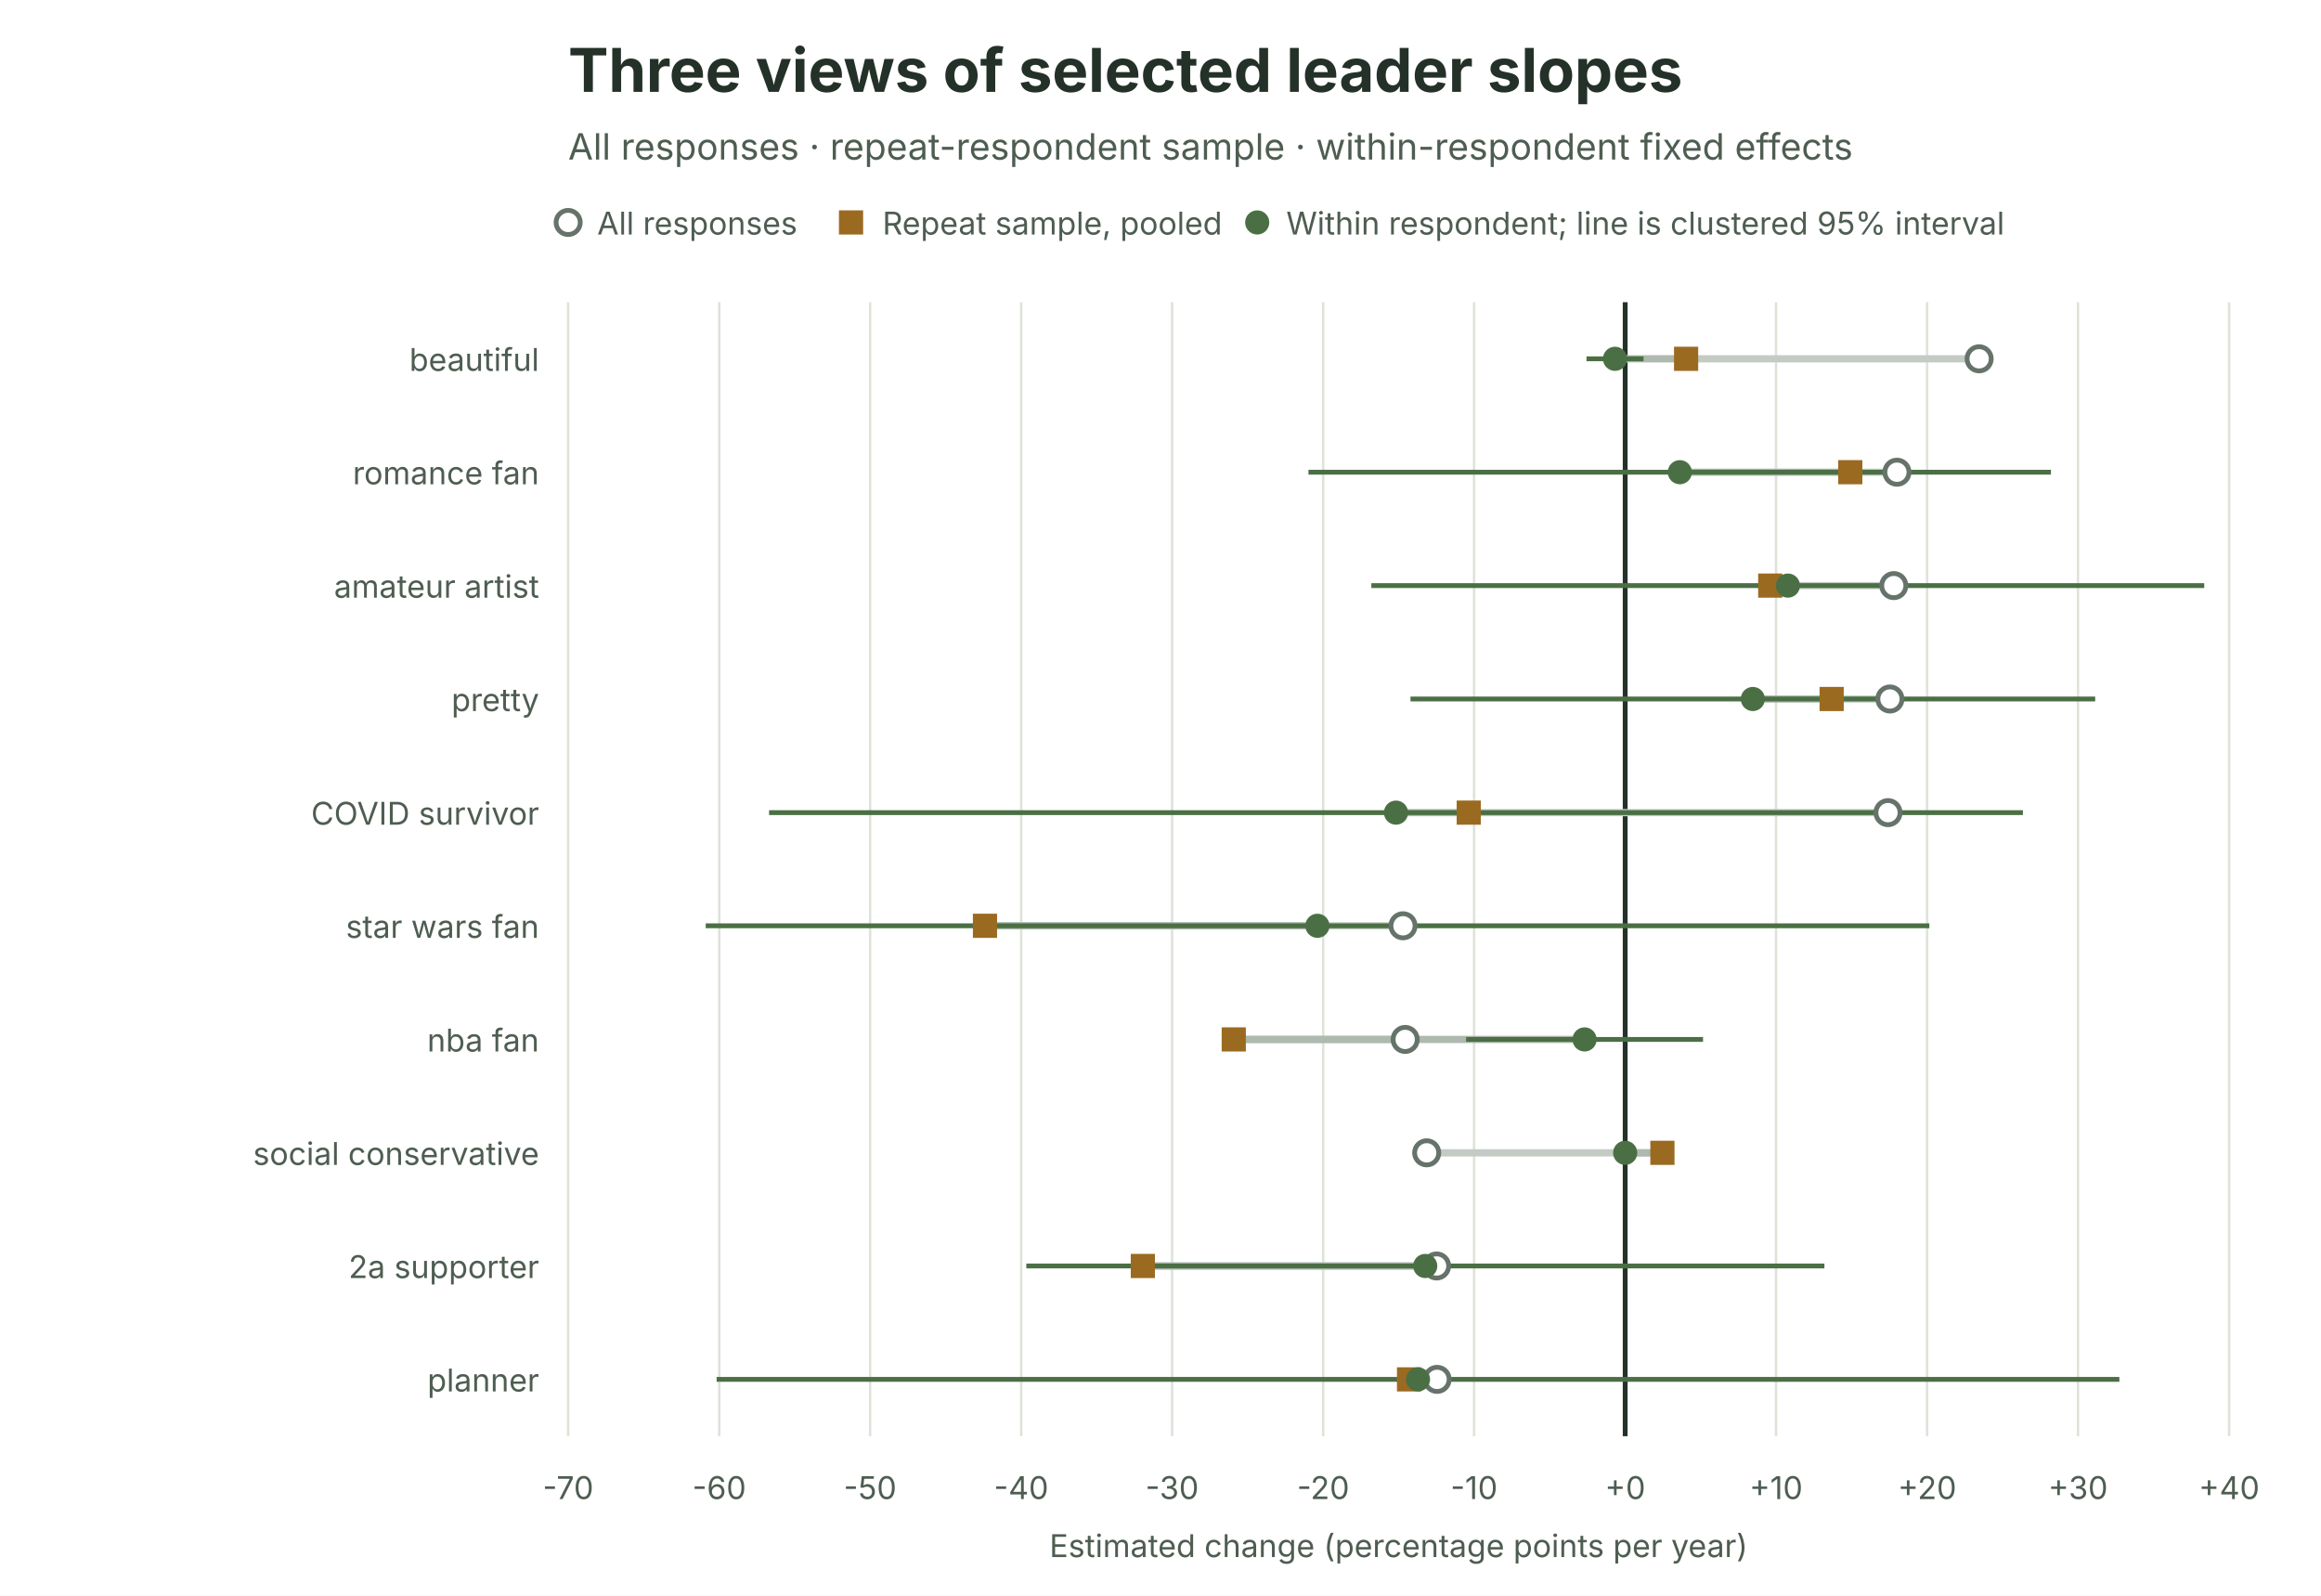
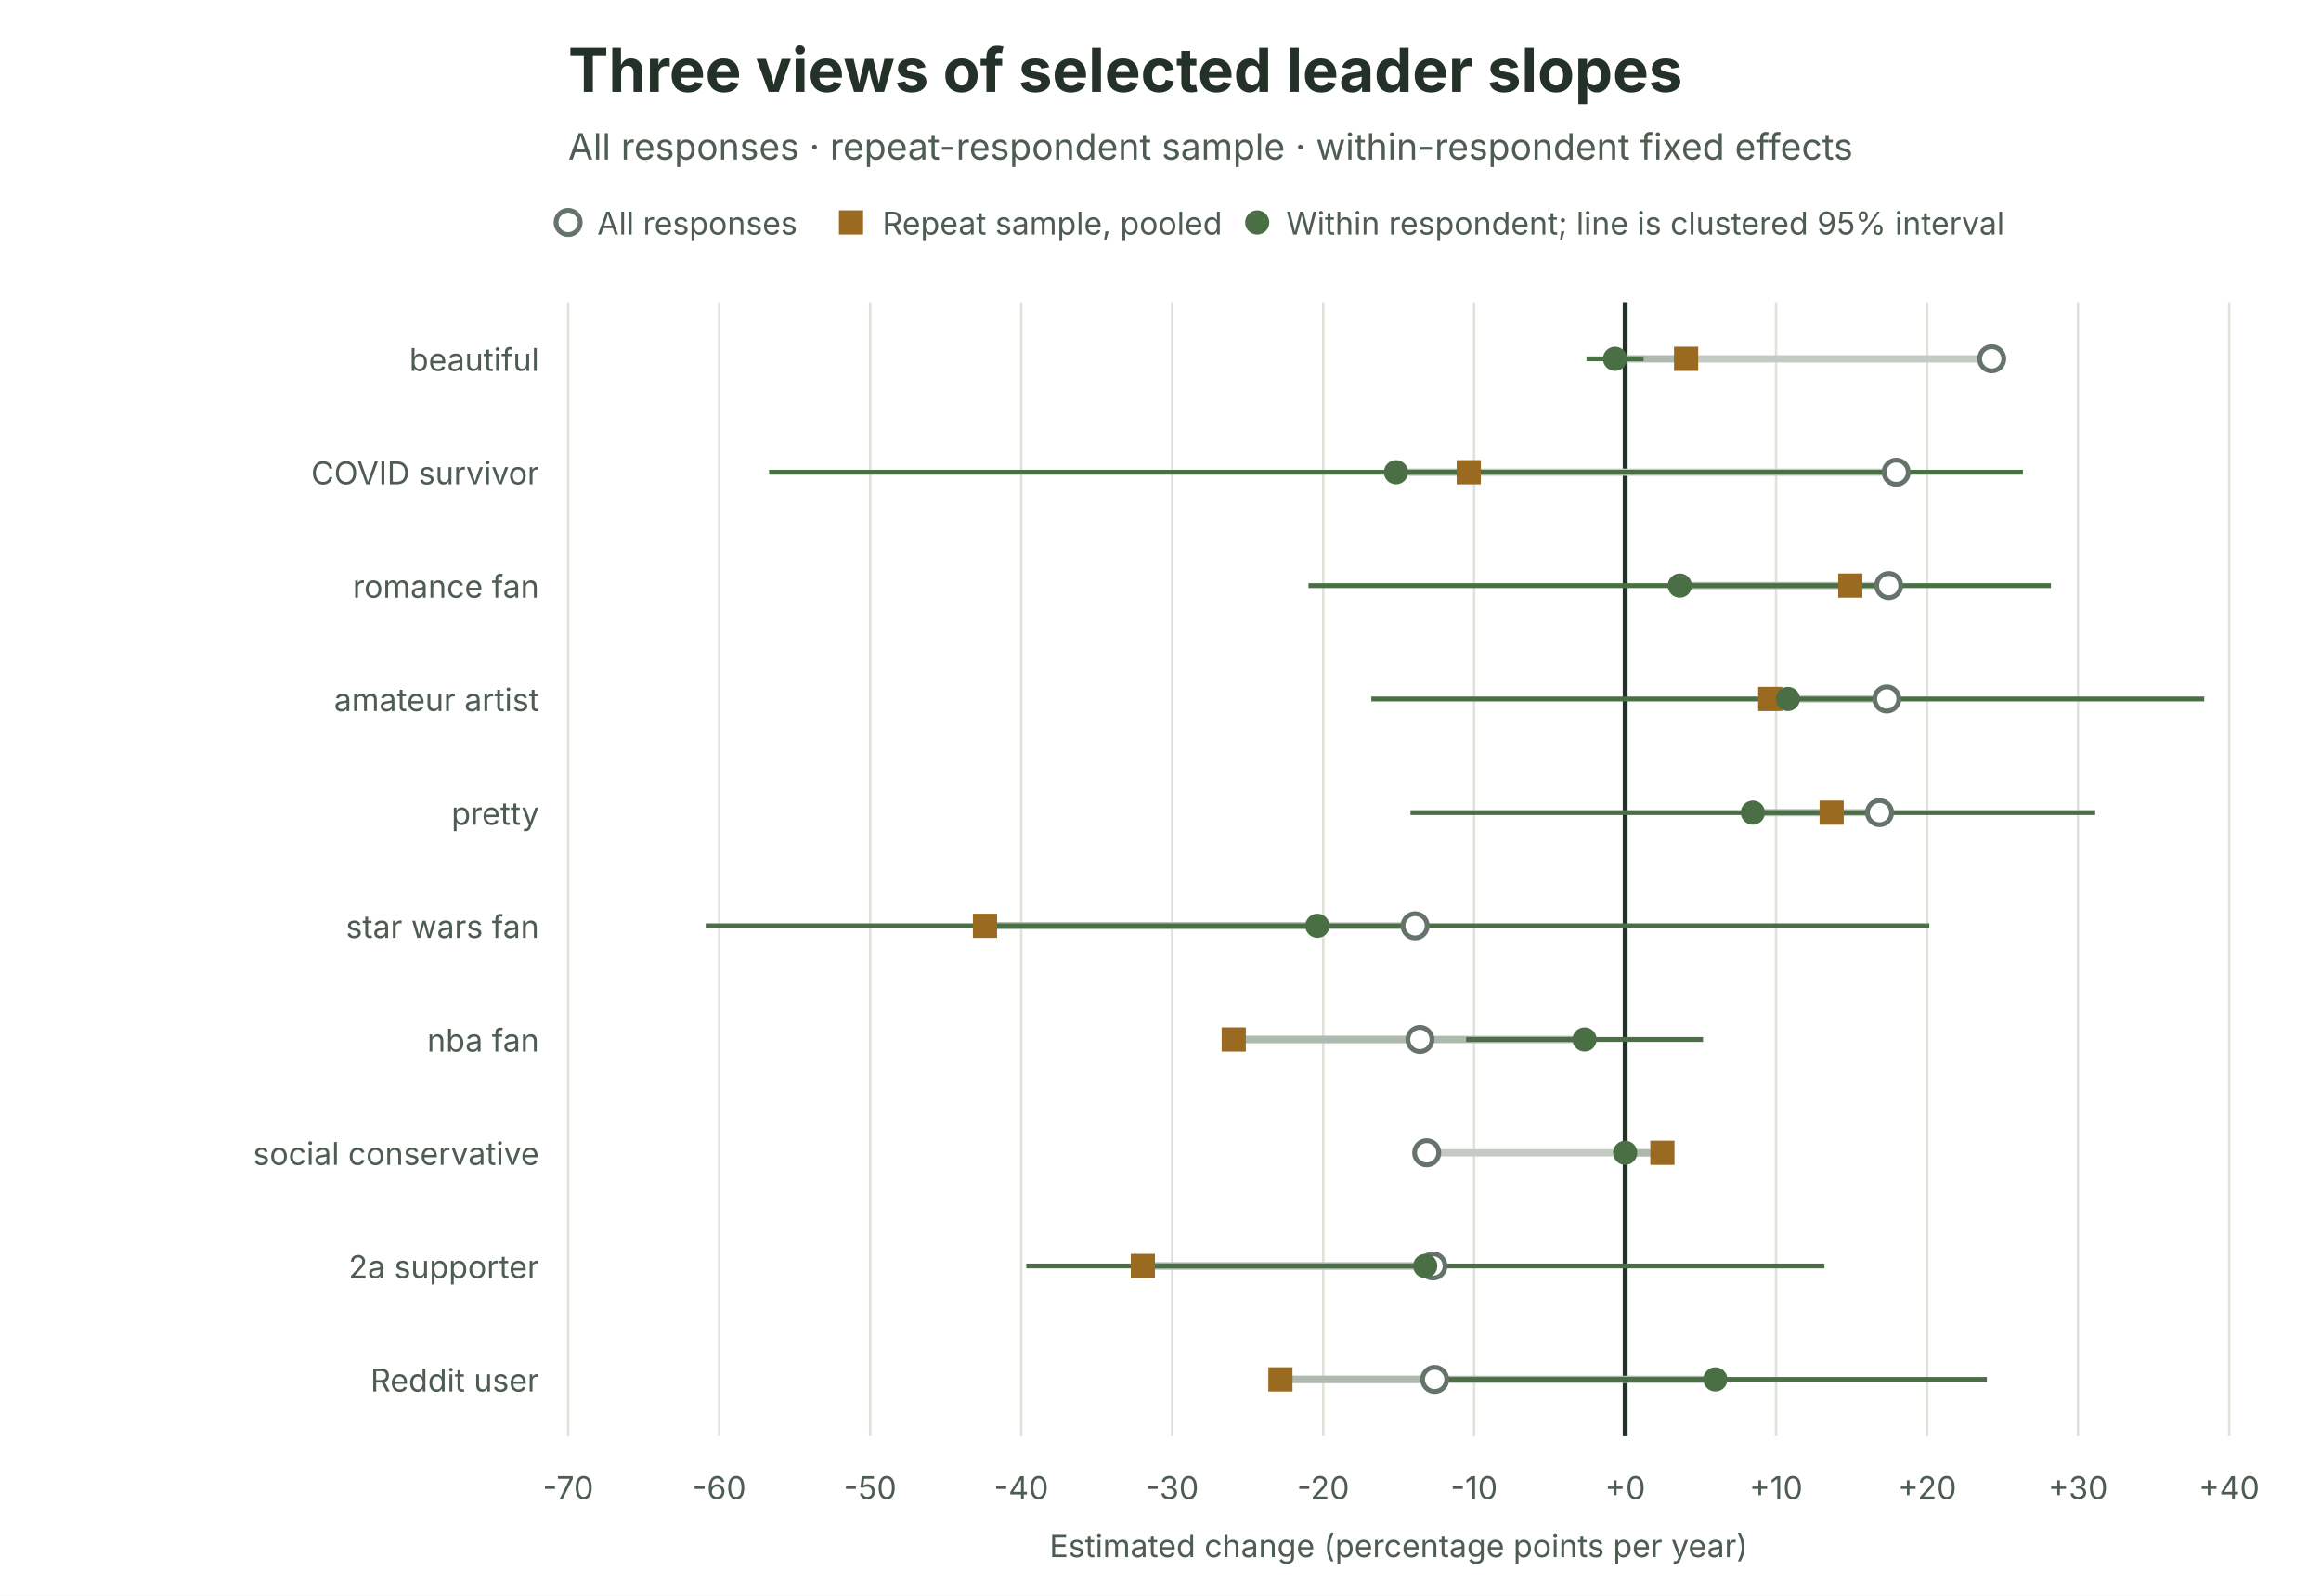
<svg xmlns="http://www.w3.org/2000/svg" width="960" height="660" viewBox="0 0 960 660" role="img" aria-labelledby="title desc">
  <rect width="960" height="660" fill="#ffffff" />
  <style>
    text { font-family: system-ui, -apple-system, sans-serif; fill: #243128; }
    .title { font-size: 25px; font-weight: 700; }
    .subtitle { font-size: 15px; fill: #4e5d51; }
    .axis { stroke: #66736a; stroke-width: 1; }
    .grid { stroke: #dde3d8; stroke-width: 1; }
    .tick { font-size: 13px; fill: #4e5d51; }
  </style>
  <text class="title" x="235" y="38">Three views of selected leader slopes</text>
  <text class="subtitle" x="235" y="66">All responses · repeat-respondent sample · within-respondent fixed effects</text>
  <circle cx="235" cy="92" r="5" fill="#ffffff" stroke="#66736a" stroke-width="2" />
  <text class="tick" x="247" y="97">All responses</text>
  <rect x="347" y="87" width="10" height="10" fill="#9B6A21" />
  <text class="tick" x="365" y="97">Repeat sample, pooled</text>
  <circle cx="520" cy="92" r="5" fill="#4B6F44" />
  <text class="tick" x="532" y="97">Within respondent; line is clustered 95% interval</text>
  <line class="grid" x1="235.0" y1="125" x2="235.0" y2="594" />
  <text class="tick" text-anchor="middle" x="235.0" y="620">-70</text>
  <line class="grid" x1="297.5" y1="125" x2="297.5" y2="594" />
  <text class="tick" text-anchor="middle" x="297.5" y="620">-60</text>
  <line class="grid" x1="359.9" y1="125" x2="359.9" y2="594" />
  <text class="tick" text-anchor="middle" x="359.9" y="620">-50</text>
  <line class="grid" x1="422.4" y1="125" x2="422.4" y2="594" />
  <text class="tick" text-anchor="middle" x="422.4" y="620">-40</text>
  <line class="grid" x1="484.8" y1="125" x2="484.8" y2="594" />
  <text class="tick" text-anchor="middle" x="484.8" y="620">-30</text>
  <line class="grid" x1="547.3" y1="125" x2="547.3" y2="594" />
  <text class="tick" text-anchor="middle" x="547.3" y="620">-20</text>
  <line class="grid" x1="609.7" y1="125" x2="609.7" y2="594" />
  <text class="tick" text-anchor="middle" x="609.7" y="620">-10</text>
  <line class="grid" x1="672.2" y1="125" x2="672.2" y2="594" />
  <text class="tick" text-anchor="middle" x="672.2" y="620">+0</text>
  <line class="grid" x1="734.6" y1="125" x2="734.6" y2="594" />
  <text class="tick" text-anchor="middle" x="734.6" y="620">+10</text>
  <line class="grid" x1="797.1" y1="125" x2="797.1" y2="594" />
  <text class="tick" text-anchor="middle" x="797.1" y="620">+20</text>
  <line class="grid" x1="859.5" y1="125" x2="859.5" y2="594" />
  <text class="tick" text-anchor="middle" x="859.5" y="620">+30</text>
  <line class="grid" x1="922.0" y1="125" x2="922.0" y2="594" />
  <text class="tick" text-anchor="middle" x="922.0" y="620">+40</text>
  <line x1="672.2" y1="125" x2="672.2" y2="594" stroke="#243128" stroke-width="2" />
  <text class="tick" text-anchor="end" x="223" y="153.4">beautiful</text>
-   <line x1="818.6" y1="148.4" x2="697.4" y2="148.4" stroke="#c4cbc5" stroke-width="3" />
+   <line x1="823.8" y1="148.4" x2="697.4" y2="148.4" stroke="#c4cbc5" stroke-width="3" />
  <line x1="697.4" y1="148.4" x2="668.0" y2="148.4" stroke="#aeb9b0" stroke-width="3" />
  <line x1="656.2" y1="148.4" x2="679.8" y2="148.4" stroke="#4B6F44" stroke-width="2" />
-   <circle cx="818.6" cy="148.4" r="5" fill="#ffffff" stroke="#66736a" stroke-width="2" />
+   <circle cx="823.8" cy="148.4" r="5" fill="#ffffff" stroke="#66736a" stroke-width="2" />
  <rect x="692.4" y="143.4" width="10" height="10" fill="#9B6A21" />
  <circle cx="668.0" cy="148.4" r="5" fill="#4B6F44" />
-   <text class="tick" text-anchor="end" x="223" y="200.3">romance fan</text>
-   <line x1="784.6" y1="195.3" x2="765.3" y2="195.3" stroke="#c4cbc5" stroke-width="3" />
-   <line x1="765.3" y1="195.3" x2="694.8" y2="195.3" stroke="#aeb9b0" stroke-width="3" />
-   <line x1="541.2" y1="195.3" x2="848.3" y2="195.3" stroke="#4B6F44" stroke-width="2" />
-   <circle cx="784.6" cy="195.3" r="5" fill="#ffffff" stroke="#66736a" stroke-width="2" />
-   <rect x="760.3" y="190.3" width="10" height="10" fill="#9B6A21" />
-   <circle cx="694.8" cy="195.3" r="5" fill="#4B6F44" />
-   <text class="tick" text-anchor="end" x="223" y="247.2">amateur artist</text>
-   <line x1="783.3" y1="242.2" x2="732.2" y2="242.2" stroke="#c4cbc5" stroke-width="3" />
-   <line x1="732.2" y1="242.2" x2="739.5" y2="242.2" stroke="#aeb9b0" stroke-width="3" />
-   <line x1="567.2" y1="242.2" x2="911.7" y2="242.2" stroke="#4B6F44" stroke-width="2" />
-   <circle cx="783.3" cy="242.2" r="5" fill="#ffffff" stroke="#66736a" stroke-width="2" />
-   <rect x="727.2" y="237.2" width="10" height="10" fill="#9B6A21" />
-   <circle cx="739.5" cy="242.2" r="5" fill="#4B6F44" />
-   <text class="tick" text-anchor="end" x="223" y="294.1">pretty</text>
-   <line x1="781.7" y1="289.1" x2="757.6" y2="289.1" stroke="#c4cbc5" stroke-width="3" />
-   <line x1="757.6" y1="289.1" x2="725.0" y2="289.1" stroke="#aeb9b0" stroke-width="3" />
-   <line x1="583.4" y1="289.1" x2="866.6" y2="289.1" stroke="#4B6F44" stroke-width="2" />
-   <circle cx="781.7" cy="289.1" r="5" fill="#ffffff" stroke="#66736a" stroke-width="2" />
-   <rect x="752.6" y="284.1" width="10" height="10" fill="#9B6A21" />
-   <circle cx="725.0" cy="289.1" r="5" fill="#4B6F44" />
-   <text class="tick" text-anchor="end" x="223" y="341.1">COVID survivor</text>
-   <line x1="780.9" y1="336.1" x2="607.5" y2="336.1" stroke="#c4cbc5" stroke-width="3" />
-   <line x1="607.5" y1="336.1" x2="577.4" y2="336.1" stroke="#aeb9b0" stroke-width="3" />
-   <line x1="318.1" y1="336.1" x2="836.7" y2="336.1" stroke="#4B6F44" stroke-width="2" />
-   <circle cx="780.9" cy="336.1" r="5" fill="#ffffff" stroke="#66736a" stroke-width="2" />
-   <rect x="602.5" y="331.1" width="10" height="10" fill="#9B6A21" />
-   <circle cx="577.4" cy="336.1" r="5" fill="#4B6F44" />
+   <text class="tick" text-anchor="end" x="223" y="200.3">COVID survivor</text>
+   <line x1="784.3" y1="195.3" x2="607.5" y2="195.3" stroke="#c4cbc5" stroke-width="3" />
+   <line x1="607.5" y1="195.3" x2="577.4" y2="195.3" stroke="#aeb9b0" stroke-width="3" />
+   <line x1="318.1" y1="195.3" x2="836.7" y2="195.3" stroke="#4B6F44" stroke-width="2" />
+   <circle cx="784.3" cy="195.3" r="5" fill="#ffffff" stroke="#66736a" stroke-width="2" />
+   <rect x="602.5" y="190.3" width="10" height="10" fill="#9B6A21" />
+   <circle cx="577.4" cy="195.3" r="5" fill="#4B6F44" />
+   <text class="tick" text-anchor="end" x="223" y="247.2">romance fan</text>
+   <line x1="781.2" y1="242.2" x2="765.3" y2="242.2" stroke="#c4cbc5" stroke-width="3" />
+   <line x1="765.3" y1="242.2" x2="694.8" y2="242.2" stroke="#aeb9b0" stroke-width="3" />
+   <line x1="541.2" y1="242.2" x2="848.3" y2="242.2" stroke="#4B6F44" stroke-width="2" />
+   <circle cx="781.2" cy="242.2" r="5" fill="#ffffff" stroke="#66736a" stroke-width="2" />
+   <rect x="760.3" y="237.2" width="10" height="10" fill="#9B6A21" />
+   <circle cx="694.8" cy="242.2" r="5" fill="#4B6F44" />
+   <text class="tick" text-anchor="end" x="223" y="294.1">amateur artist</text>
+   <line x1="780.4" y1="289.1" x2="732.2" y2="289.1" stroke="#c4cbc5" stroke-width="3" />
+   <line x1="732.2" y1="289.1" x2="739.5" y2="289.1" stroke="#aeb9b0" stroke-width="3" />
+   <line x1="567.2" y1="289.1" x2="911.7" y2="289.1" stroke="#4B6F44" stroke-width="2" />
+   <circle cx="780.4" cy="289.1" r="5" fill="#ffffff" stroke="#66736a" stroke-width="2" />
+   <rect x="727.2" y="284.1" width="10" height="10" fill="#9B6A21" />
+   <circle cx="739.5" cy="289.1" r="5" fill="#4B6F44" />
+   <text class="tick" text-anchor="end" x="223" y="341.1">pretty</text>
+   <line x1="777.4" y1="336.1" x2="757.6" y2="336.1" stroke="#c4cbc5" stroke-width="3" />
+   <line x1="757.6" y1="336.1" x2="725.0" y2="336.1" stroke="#aeb9b0" stroke-width="3" />
+   <line x1="583.4" y1="336.1" x2="866.6" y2="336.1" stroke="#4B6F44" stroke-width="2" />
+   <circle cx="777.4" cy="336.1" r="5" fill="#ffffff" stroke="#66736a" stroke-width="2" />
+   <rect x="752.6" y="331.1" width="10" height="10" fill="#9B6A21" />
+   <circle cx="725.0" cy="336.1" r="5" fill="#4B6F44" />
  <text class="tick" text-anchor="end" x="223" y="387.9">star wars fan</text>
-   <line x1="580.3" y1="382.9" x2="407.4" y2="382.9" stroke="#c4cbc5" stroke-width="3" />
+   <line x1="585.3" y1="382.9" x2="407.4" y2="382.9" stroke="#c4cbc5" stroke-width="3" />
  <line x1="407.4" y1="382.9" x2="544.9" y2="382.9" stroke="#aeb9b0" stroke-width="3" />
  <line x1="291.9" y1="382.9" x2="798.0" y2="382.9" stroke="#4B6F44" stroke-width="2" />
-   <circle cx="580.3" cy="382.9" r="5" fill="#ffffff" stroke="#66736a" stroke-width="2" />
+   <circle cx="585.3" cy="382.9" r="5" fill="#ffffff" stroke="#66736a" stroke-width="2" />
  <rect x="402.4" y="377.9" width="10" height="10" fill="#9B6A21" />
  <circle cx="544.9" cy="382.9" r="5" fill="#4B6F44" />
  <text class="tick" text-anchor="end" x="223" y="434.9">nba fan</text>
-   <line x1="581.2" y1="429.9" x2="510.3" y2="429.9" stroke="#c4cbc5" stroke-width="3" />
+   <line x1="587.3" y1="429.9" x2="510.3" y2="429.9" stroke="#c4cbc5" stroke-width="3" />
  <line x1="510.3" y1="429.9" x2="655.4" y2="429.9" stroke="#aeb9b0" stroke-width="3" />
  <line x1="606.4" y1="429.9" x2="704.4" y2="429.9" stroke="#4B6F44" stroke-width="2" />
-   <circle cx="581.2" cy="429.9" r="5" fill="#ffffff" stroke="#66736a" stroke-width="2" />
+   <circle cx="587.3" cy="429.9" r="5" fill="#ffffff" stroke="#66736a" stroke-width="2" />
  <rect x="505.3" y="424.9" width="10" height="10" fill="#9B6A21" />
  <circle cx="655.4" cy="429.9" r="5" fill="#4B6F44" />
  <text class="tick" text-anchor="end" x="223" y="481.8">social conservative</text>
  <line x1="590.1" y1="476.8" x2="687.6" y2="476.8" stroke="#c4cbc5" stroke-width="3" />
  <line x1="687.6" y1="476.8" x2="672.2" y2="476.8" stroke="#aeb9b0" stroke-width="3" />
  <circle cx="590.1" cy="476.8" r="5" fill="#ffffff" stroke="#66736a" stroke-width="2" />
  <rect x="682.6" y="471.8" width="10" height="10" fill="#9B6A21" />
  <circle cx="672.2" cy="476.8" r="5" fill="#4B6F44" />
  <text class="tick" text-anchor="end" x="223" y="528.6">2a supporter</text>
-   <line x1="594.2" y1="523.6" x2="472.7" y2="523.6" stroke="#c4cbc5" stroke-width="3" />
+   <line x1="592.7" y1="523.6" x2="472.7" y2="523.6" stroke="#c4cbc5" stroke-width="3" />
  <line x1="472.7" y1="523.6" x2="589.5" y2="523.6" stroke="#aeb9b0" stroke-width="3" />
  <line x1="424.5" y1="523.6" x2="754.6" y2="523.6" stroke="#4B6F44" stroke-width="2" />
-   <circle cx="594.2" cy="523.6" r="5" fill="#ffffff" stroke="#66736a" stroke-width="2" />
+   <circle cx="592.7" cy="523.6" r="5" fill="#ffffff" stroke="#66736a" stroke-width="2" />
  <rect x="467.7" y="518.6" width="10" height="10" fill="#9B6A21" />
  <circle cx="589.5" cy="523.6" r="5" fill="#4B6F44" />
-   <text class="tick" text-anchor="end" x="223" y="575.5">planner</text>
-   <line x1="594.4" y1="570.5" x2="582.8" y2="570.5" stroke="#c4cbc5" stroke-width="3" />
-   <line x1="582.8" y1="570.5" x2="586.5" y2="570.5" stroke="#aeb9b0" stroke-width="3" />
-   <line x1="296.4" y1="570.5" x2="876.6" y2="570.5" stroke="#4B6F44" stroke-width="2" />
-   <circle cx="594.4" cy="570.5" r="5" fill="#ffffff" stroke="#66736a" stroke-width="2" />
-   <rect x="577.8" y="565.5" width="10" height="10" fill="#9B6A21" />
-   <circle cx="586.5" cy="570.5" r="5" fill="#4B6F44" />
+   <text class="tick" text-anchor="end" x="223" y="575.5">Reddit user</text>
+   <line x1="593.4" y1="570.5" x2="529.6" y2="570.5" stroke="#c4cbc5" stroke-width="3" />
+   <line x1="529.6" y1="570.5" x2="709.5" y2="570.5" stroke="#aeb9b0" stroke-width="3" />
+   <line x1="597.3" y1="570.5" x2="821.8" y2="570.5" stroke="#4B6F44" stroke-width="2" />
+   <circle cx="593.4" cy="570.5" r="5" fill="#ffffff" stroke="#66736a" stroke-width="2" />
+   <rect x="524.6" y="565.5" width="10" height="10" fill="#9B6A21" />
+   <circle cx="709.5" cy="570.5" r="5" fill="#4B6F44" />
  <text class="tick" text-anchor="middle" x="578.5" y="644">Estimated change (percentage points per year)</text>
</svg>
